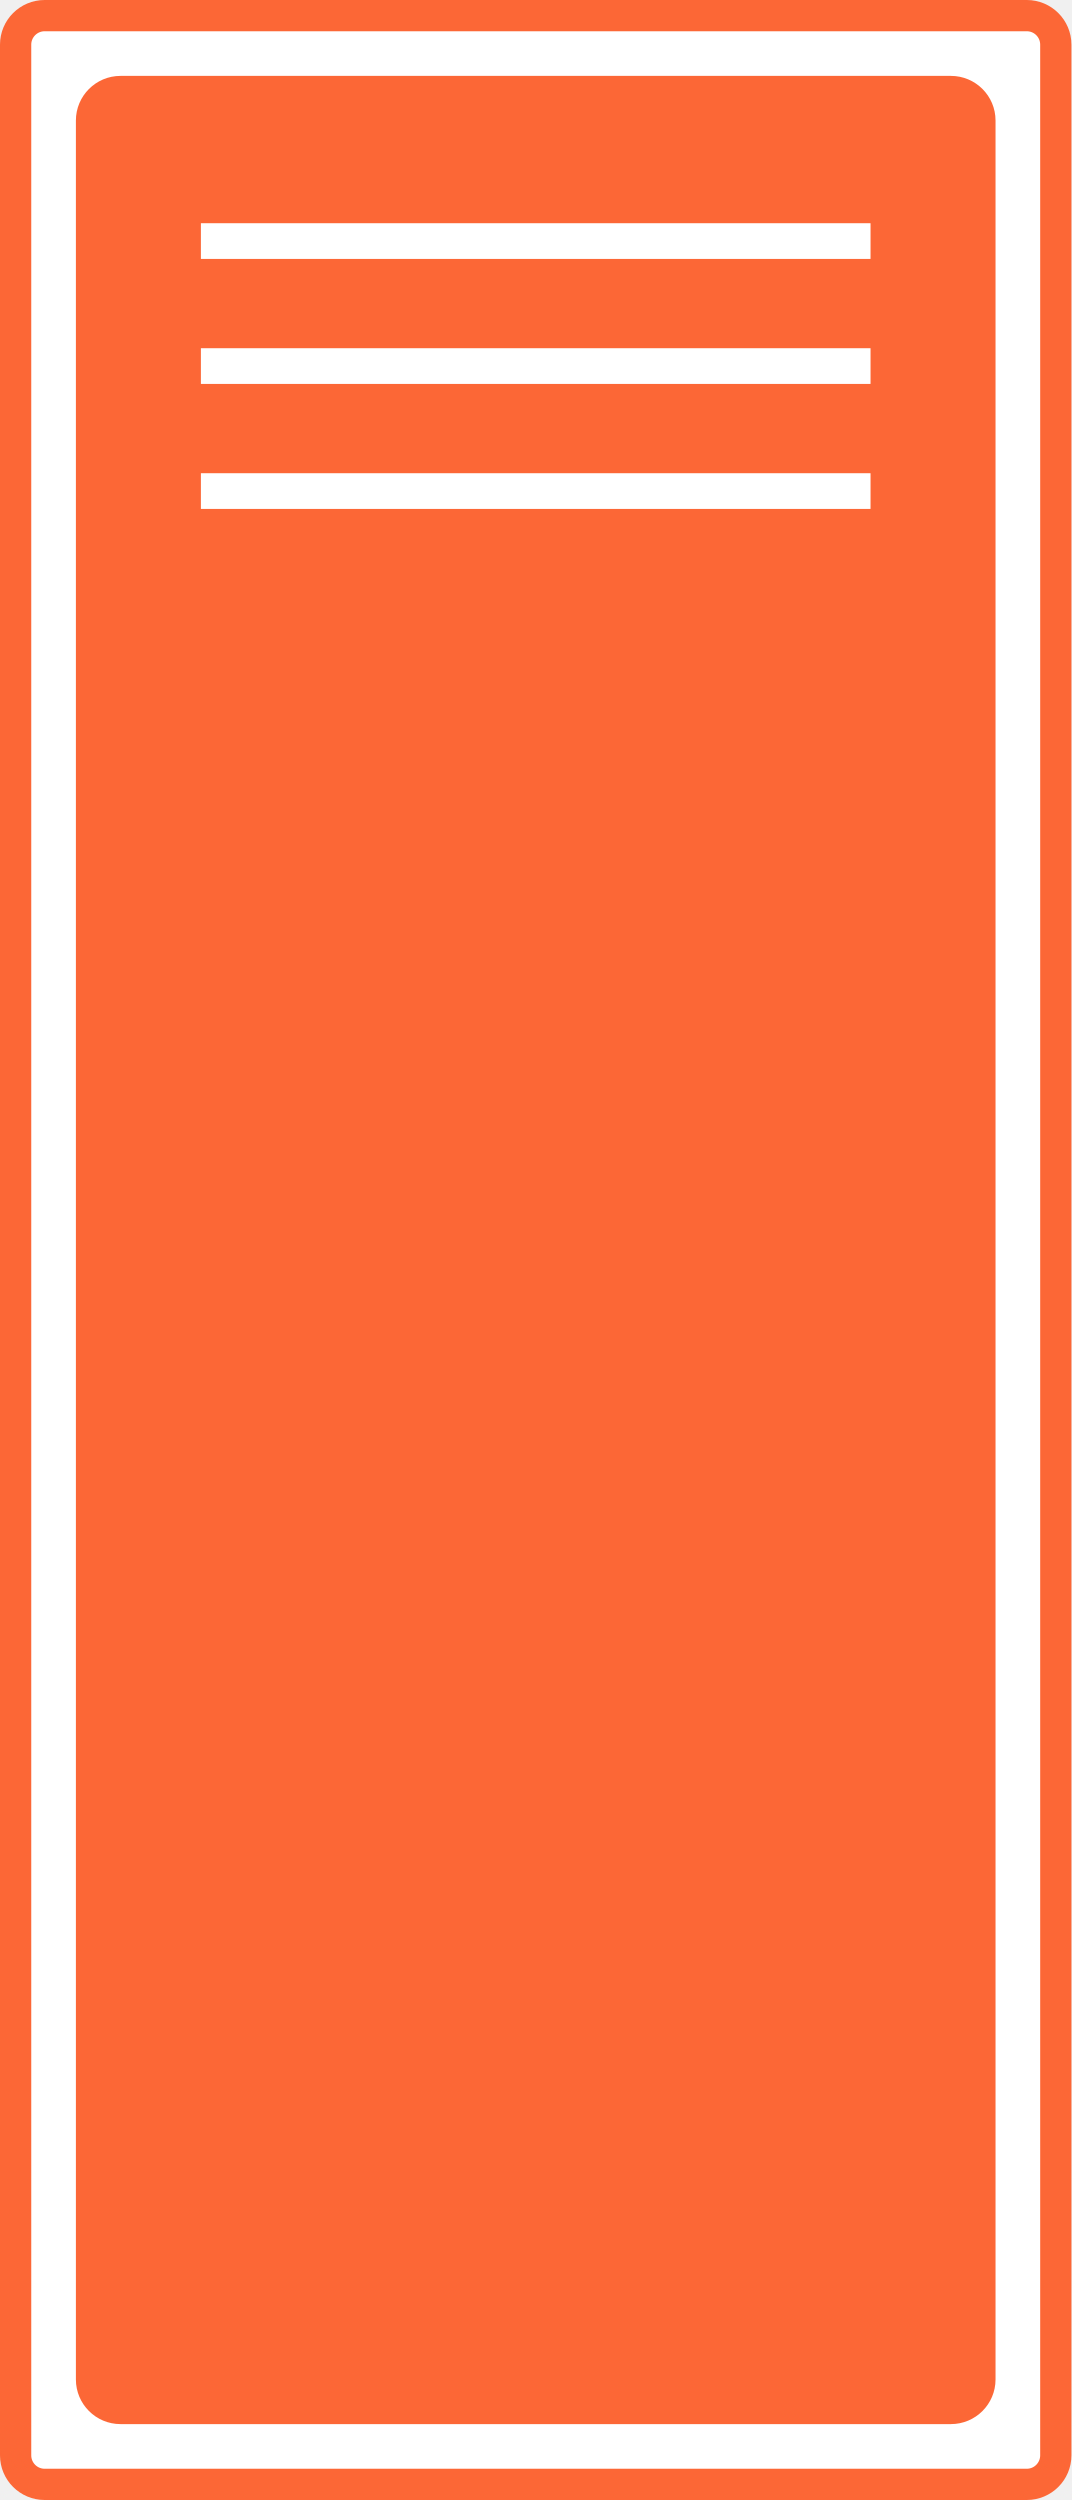
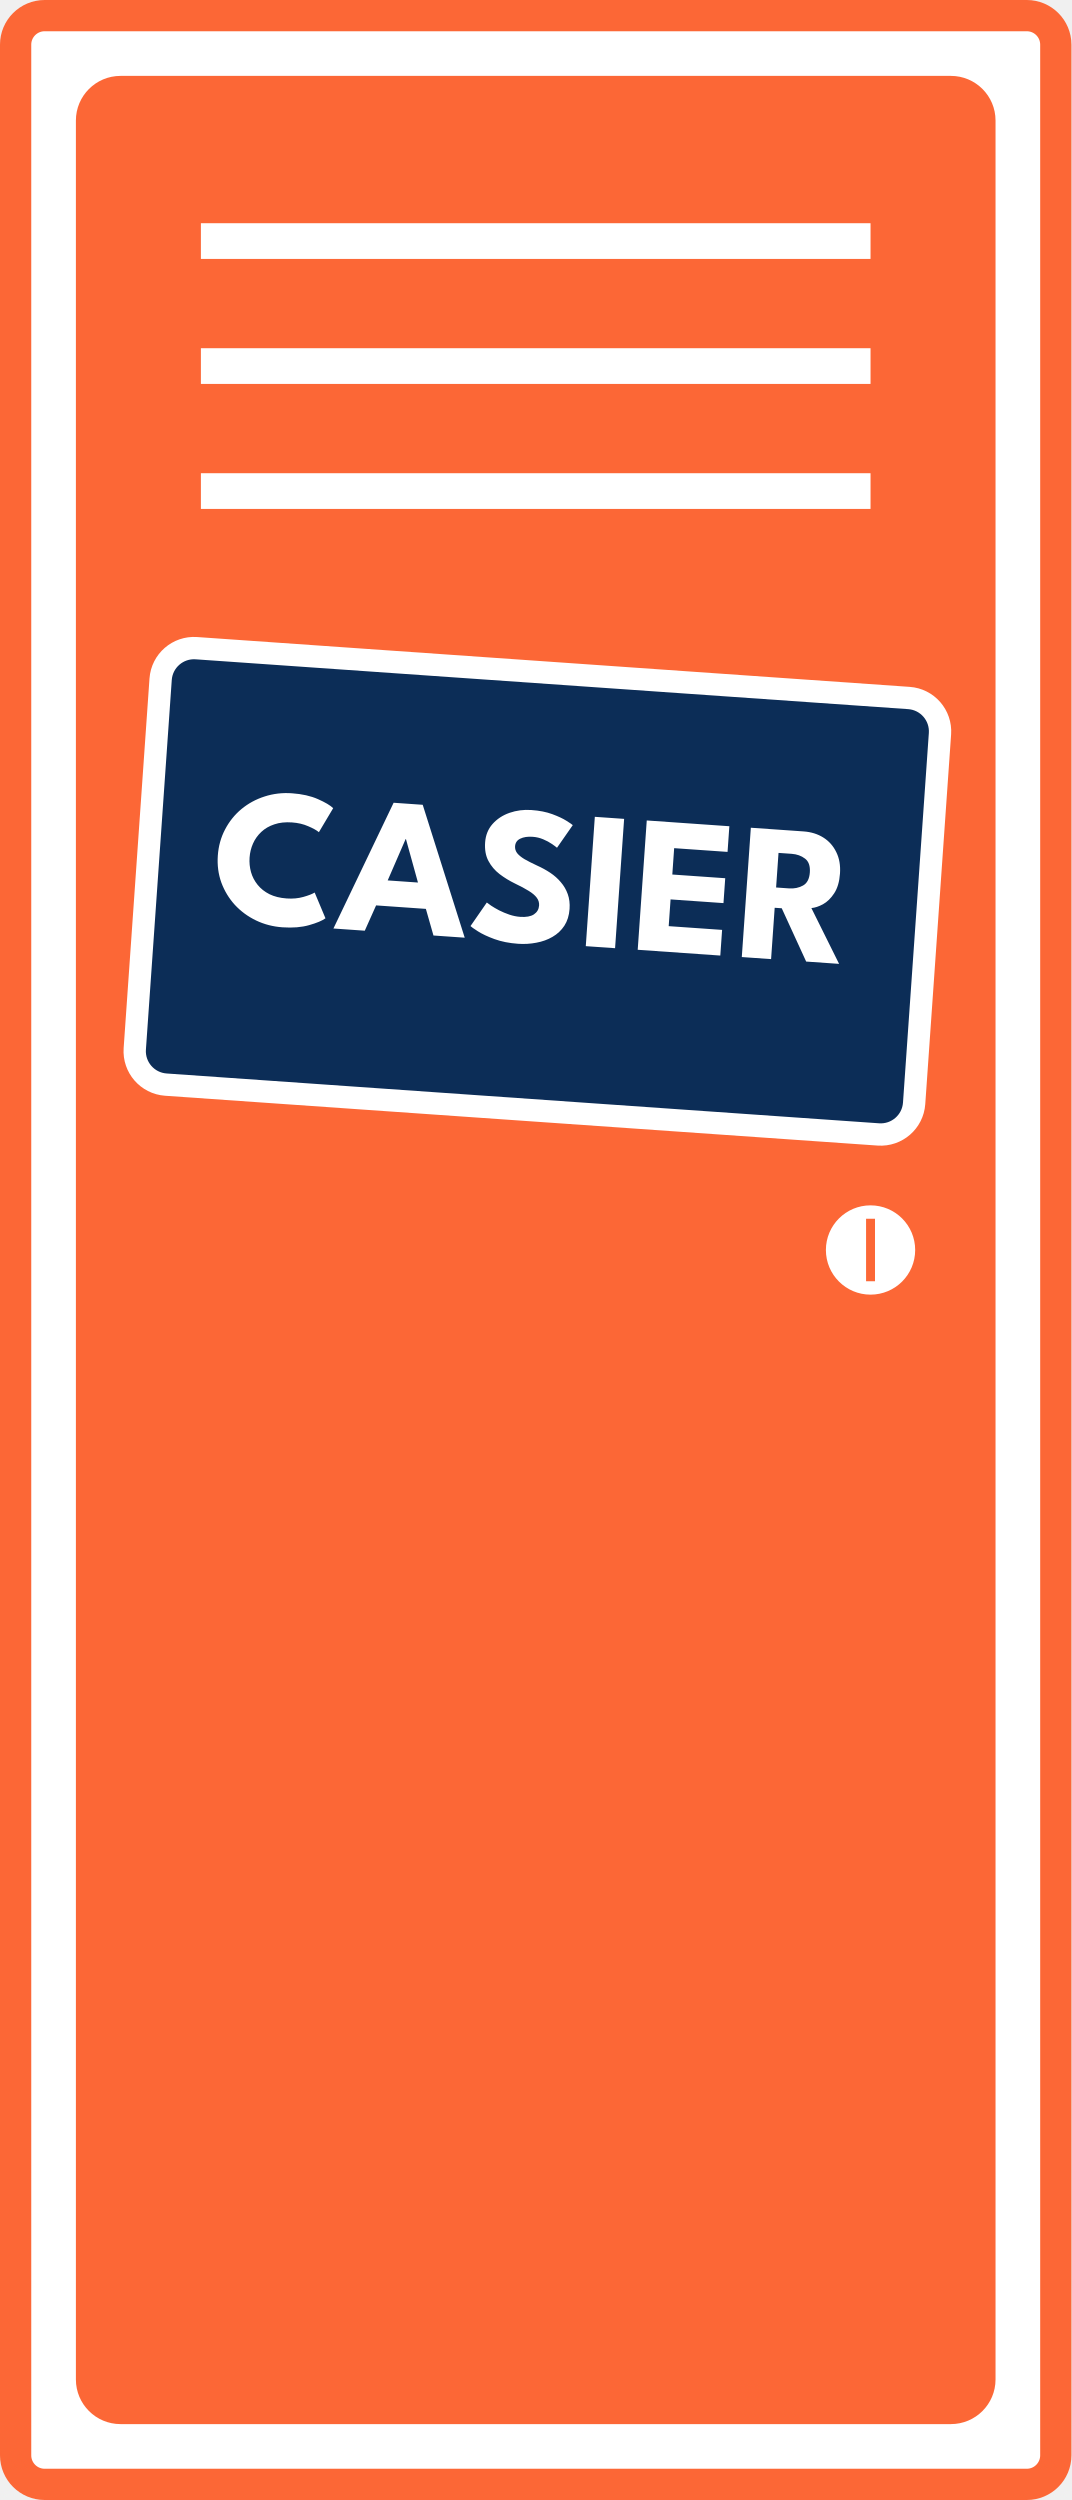
<svg xmlns="http://www.w3.org/2000/svg" width="240" height="560" viewBox="0 0 240 560" fill="none">
  <path d="M10 3.5H230C233.59 3.5 236.5 6.41 236.5 10V550C236.5 553.59 233.59 556.5 230 556.5H10C6.41 556.5 3.5 553.59 3.5 550V10C3.5 6.41 6.41 3.5 10 3.5Z" fill="white" stroke="#FC6736" stroke-width="7" />
  <path d="M17 27C17 21.477 21.477 17 27 17H213C218.523 17 223 21.477 223 27V533C223 538.523 218.523 543 213 543H27C21.477 543 17 538.523 17 533V27Z" fill="#FC6736" />
  <line x1="45" y1="54" x2="195" y2="54" stroke="white" stroke-width="8" />
  <line x1="45" y1="110" x2="195" y2="110" stroke="white" stroke-width="8" />
  <line x1="45" y1="82" x2="195" y2="82" stroke="white" stroke-width="8" />
+   <path d="M43.986 145.191L203.596 156.353C207.728 156.641 210.844 160.225 210.555 164.357L204.765 247.155C204.476 251.287 200.892 254.403 196.76 254.114L37.15 242.953C33.018 242.664 29.902 239.08 30.191 234.948L35.981 152.15C36.27 148.018 39.854 144.903 43.986 145.191Z" fill="#0C2D57" stroke="white" stroke-width="5" />
+   <path d="M64.219 201.254C65.565 201.348 66.8 201.236 67.925 200.918C69.065 200.601 69.918 200.271 70.486 199.928L72.906 205.699C72.177 206.236 70.958 206.746 69.248 207.23C67.553 207.714 65.564 207.876 63.282 207.717C61.145 207.567 59.167 207.054 57.346 206.177C55.526 205.3 53.946 204.138 52.606 202.692C51.282 201.232 50.274 199.566 49.581 197.694C48.904 195.809 48.641 193.799 48.79 191.663C48.939 189.526 49.48 187.572 50.413 185.8C51.347 184.012 52.571 182.488 54.085 181.227C55.614 179.966 57.341 179.028 59.266 178.413C61.206 177.784 63.245 177.545 65.381 177.694C67.663 177.853 69.61 178.291 71.222 179.007C72.847 179.723 73.984 180.398 74.631 181.031L71.432 186.409C70.918 185.976 70.118 185.531 69.033 185.073C67.963 184.601 66.755 184.318 65.409 184.224C63.917 184.119 62.599 184.262 61.454 184.653C60.31 185.029 59.337 185.593 58.535 186.345C57.732 187.098 57.113 187.966 56.676 188.95C56.24 189.934 55.983 190.982 55.905 192.094C55.827 193.221 55.934 194.309 56.228 195.358C56.523 196.394 57.016 197.34 57.706 198.196C58.396 199.053 59.28 199.755 60.36 200.301C61.44 200.832 62.726 201.15 64.219 201.254ZM88.17 179.817L94.688 180.273L104.096 210.041L97.095 209.552L95.395 203.589L84.246 202.809L81.711 208.476L74.688 207.985L88.17 179.817ZM86.843 197.213L93.624 197.687L90.931 187.949L90.865 187.945L86.843 197.213ZM119.032 181.446C120.831 181.571 122.39 181.879 123.709 182.368C125.027 182.857 126.081 183.35 126.869 183.846C127.658 184.342 128.135 184.67 128.3 184.828L124.77 189.896C124.548 189.704 124.164 189.42 123.617 189.044C123.084 188.668 122.44 188.322 121.683 188.004C120.94 187.688 120.152 187.5 119.318 187.442C118.191 187.363 117.263 187.504 116.532 187.865C115.816 188.212 115.431 188.78 115.376 189.57C115.338 190.112 115.487 190.615 115.822 191.079C116.173 191.53 116.714 191.98 117.448 192.428C118.196 192.862 119.148 193.348 120.301 193.884C121.356 194.355 122.34 194.894 123.253 195.502C124.166 196.11 124.955 196.812 125.62 197.608C126.301 198.391 126.819 199.28 127.176 200.276C127.533 201.271 127.668 202.383 127.582 203.612C127.48 205.075 127.091 206.327 126.415 207.368C125.741 208.394 124.86 209.222 123.772 209.851C122.698 210.482 121.492 210.92 120.151 211.164C118.825 211.424 117.459 211.505 116.054 211.407C114.065 211.268 112.295 210.916 110.747 210.352C109.213 209.789 107.982 209.21 107.053 208.616C106.124 208.022 105.571 207.63 105.393 207.441L109.048 202.162C109.215 202.306 109.536 202.541 110.013 202.869C110.505 203.197 111.105 203.548 111.814 203.921C112.524 204.279 113.281 204.597 114.085 204.874C114.904 205.151 115.716 205.318 116.52 205.375C117.866 205.469 118.894 205.283 119.603 204.818C120.312 204.339 120.697 203.675 120.756 202.826C120.8 202.197 120.628 201.619 120.238 201.092C119.849 200.564 119.245 200.052 118.427 199.553C117.61 199.041 116.583 198.491 115.344 197.904C114.107 197.303 112.958 196.598 111.898 195.789C110.852 194.981 110.023 194.004 109.412 192.858C108.801 191.713 108.552 190.328 108.666 188.704C108.78 187.08 109.331 185.707 110.321 184.586C111.327 183.45 112.598 182.613 114.136 182.074C115.688 181.535 117.32 181.326 119.032 181.446ZM133.241 182.968L139.803 183.427L137.777 212.397L131.215 211.938L133.241 182.968ZM144.873 183.782L163.374 185.076L162.972 190.825L151.011 189.989L150.598 195.893L162.449 196.721L162.059 202.296L150.208 201.467L149.789 207.458L161.75 208.295L161.348 214.045L142.847 212.751L144.873 183.782ZM168.188 185.412L179.995 186.238C181.678 186.355 183.153 186.811 184.421 187.606C185.688 188.4 186.656 189.49 187.324 190.874C188.007 192.245 188.285 193.845 188.157 195.674C188.029 197.503 187.595 198.98 186.855 200.104C186.13 201.215 185.294 202.031 184.346 202.553C183.399 203.06 182.533 203.345 181.75 203.408L187.955 215.905L180.581 215.39L175.109 203.451L173.528 203.34L172.724 214.84L166.162 214.381L168.188 185.412ZM173.846 198.797L176.743 199C177.913 199.082 178.958 198.868 179.875 198.359C180.793 197.85 181.303 196.871 181.404 195.422C181.505 193.974 181.144 192.942 180.319 192.325C179.496 191.694 178.499 191.338 177.329 191.256L174.388 191.05L173.846 198.797Z" fill="white" />
+   <circle cx="195" cy="280" r="10" fill="white" />
+   <line x1="195" y1="273" x2="195" y2="287" stroke="#FC6736" stroke-width="2" />
</svg>
